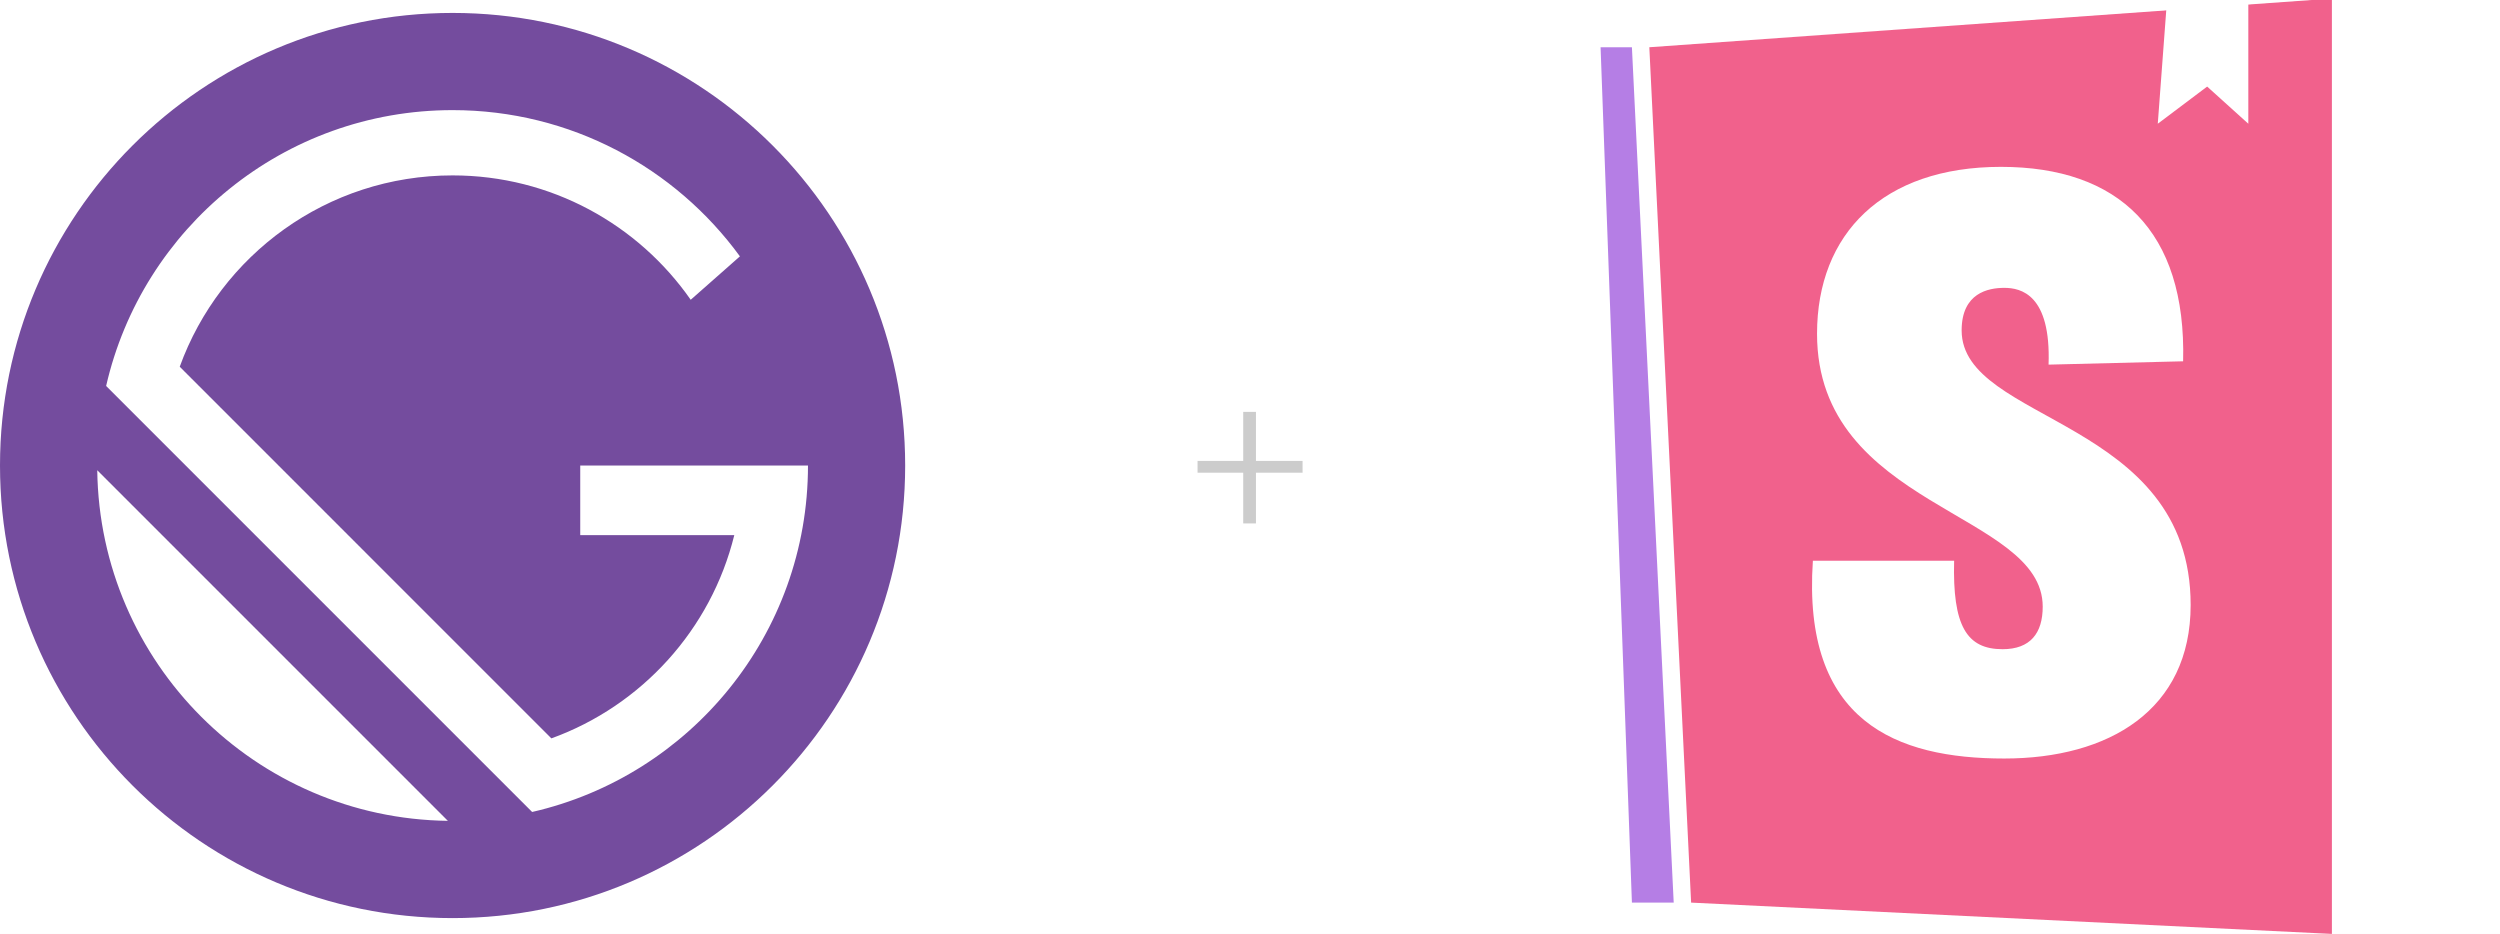
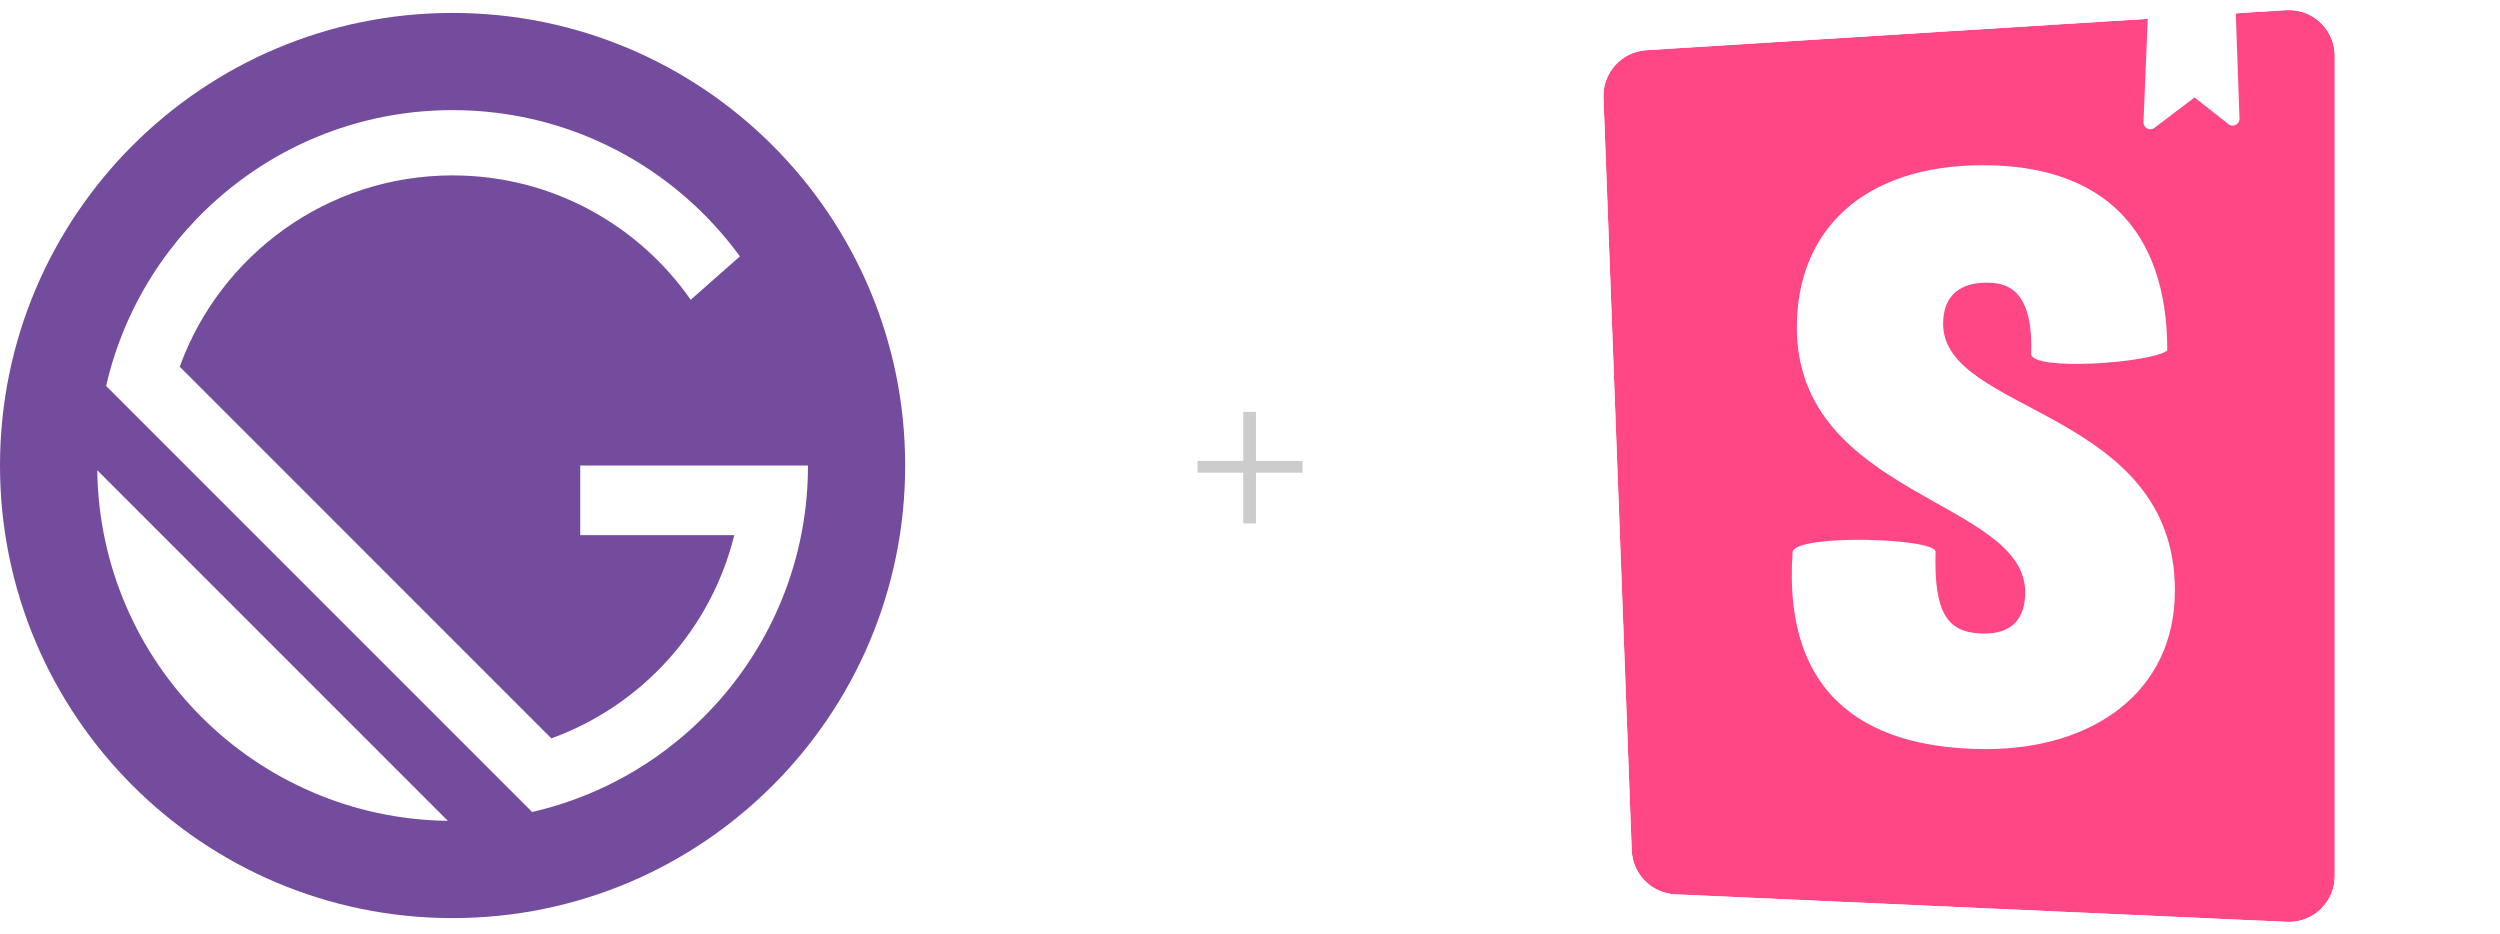
<svg xmlns="http://www.w3.org/2000/svg" width="1740" height="650" viewBox="0 0 1740 650" fill="none">
  <g clip-path="url(#clip0)">
    <rect width="1740" height="650" fill="white" />
-     <path d="M1164.9 628.219L1135.81 32.881H1114L1135.81 628.219H1164.9Z" fill="#B57EE5" />
-     <path d="M1177.02 628.219L1147.93 32.881L1623 -1V650L1177.02 628.219Z" fill="#F1618C" />
-     <path d="M1501.81 86.123L1507.87 5.05L1564.83 0.21V86.123L1536.18 60.252L1501.81 86.123Z" fill="white" />
-     <path d="M1425.8 253.785L1519.45 251.462C1521.78 160.855 1474.66 116.132 1392.64 116.132C1310.62 116.132 1264.66 162.597 1264.66 232.295C1264.66 353.686 1421.73 356.009 1421.73 422.223C1421.73 440.809 1413 451.844 1393.8 451.844C1368.79 451.844 1358.9 435.581 1360.07 390.278H1261.76C1254.19 502.375 1319.93 527.931 1394.97 527.931C1467.68 527.931 1524.69 494.244 1524.69 421.061C1524.69 290.958 1365.3 294.443 1365.3 229.972C1365.3 203.835 1383.92 200.35 1394.97 200.35C1406.6 200.35 1427.54 204.997 1425.8 253.785Z" fill="white" />
-     <path d="M315 9C141.03 9 0 150.03 0 324C0 497.971 141.031 639 315 639C488.971 639 630 497.97 630 324C630 150.03 488.971 9 315 9ZM67.686 327.284L311.716 571.314C177.715 569.568 69.432 461.284 67.686 327.284ZM370.362 565.131L73.869 268.638C99.01 158.682 197.422 76.644 315 76.644C397.189 76.644 470.002 116.74 514.983 178.427L480.735 208.646C444.248 156.321 383.627 122.077 315 122.077C227.624 122.077 153.217 177.577 125.092 255.245L383.755 513.908C446.571 491.161 494.882 438.135 511.063 372.462H403.846V324.001H516.923V323.999H562.356V324C562.356 441.578 480.318 539.99 370.362 565.131Z" fill="#744C9E" />
+     <path d="M315 9C141.03 9 0 150.03 0 324C0 497.971 141.031 639 315 639C488.971 639 630 497.97 630 324C630 150.03 488.971 9 315 9ZM67.686 327.284L311.716 571.314C177.715 569.568 69.432 461.284 67.686 327.284ZM370.362 565.131L73.869 268.638C99.01 158.682 197.422 76.644 315 76.644C397.189 76.644 470.002 116.74 514.983 178.427L480.734 208.646C444.248 156.321 383.627 122.077 315 122.077C227.624 122.077 153.217 177.577 125.092 255.245L383.755 513.908C446.571 491.161 494.882 438.135 511.063 372.462H403.846V324.001H516.923V323.999H562.356V324C562.356 441.578 480.318 539.99 370.362 565.131Z" fill="#744C9E" />
    <path opacity="0.2" d="M874.143 320.801H906.589V329.004H874.143V364.307H865.28V329.004H833.493V320.801H865.28V286.67H874.143V320.801Z" fill="black" />
+     <mask id="mask0" mask-type="alpha" maskUnits="userSpaceOnUse" x="1116" y="7" width="509" height="635">
+       <path d="M1135.67 591.809L1116.02 67.955C1115.37 50.654 1128.63 35.992 1145.9 34.912L1591.13 7.063C1608.7 5.964 1623.84 19.331 1624.94 36.919C1624.98 37.582 1625 38.246 1625 38.91V609.742C1625 627.364 1610.72 641.65 1593.11 641.65C1592.64 641.65 1592.16 641.64 1591.68 641.618L1166.1 622.489C1149.52 621.744 1136.29 608.402 1135.67 591.809Z" fill="white" />
+     </mask>
+     <g mask="url(#mask0)">
+       <path d="M1135.67 591.809L1116.02 67.955C1115.37 50.654 1128.63 35.992 1145.9 34.912L1591.13 7.063C1608.7 5.964 1623.84 19.331 1624.94 36.919C1624.98 37.582 1625 38.246 1625 38.91V609.742C1625 627.364 1610.72 641.65 1593.11 641.65C1592.64 641.65 1592.16 641.64 1591.68 641.618L1166.1 622.489C1149.52 621.744 1136.29 608.402 1135.67 591.809Z" fill="#FF4785" />
+       <path d="M1491.86 85.009L1494.9 11.808L1556.04 7L1558.68 82.489C1558.77 85.117 1556.71 87.321 1554.09 87.412C1552.96 87.452 1551.86 87.091 1550.98 86.395L1527.4 67.806L1499.48 88.999C1497.39 90.587 1494.41 90.177 1492.82 88.083C1492.15 87.201 1491.81 86.114 1491.86 85.009ZM1413.66 246.208C1413.66 258.623 1497.22 252.673 1508.43 243.953C1508.43 159.414 1463.11 114.991 1380.11 114.991C1297.11 114.991 1250.6 160.105 1250.6 227.778C1250.6 345.64 1409.54 347.896 1409.54 412.184C1409.54 430.23 1400.71 440.945 1381.28 440.945C1355.97 440.945 1345.97 428.008 1347.14 384.021C1347.14 374.479 1250.6 371.504 1247.66 384.021C1240.17 490.617 1306.53 521.363 1382.46 521.363C1456.04 521.363 1513.73 482.112 1513.73 411.056C1513.73 284.735 1352.44 288.119 1352.44 225.522C1352.44 200.145 1371.28 196.761 1382.46 196.761C1394.23 196.761 1415.43 198.838 1413.66 246.208Z" fill="white" />
+     </g>
  </g>
  <defs>
    <clipPath id="clip0">
      <rect width="1740" height="650" fill="white" />
    </clipPath>
  </defs>
</svg>
